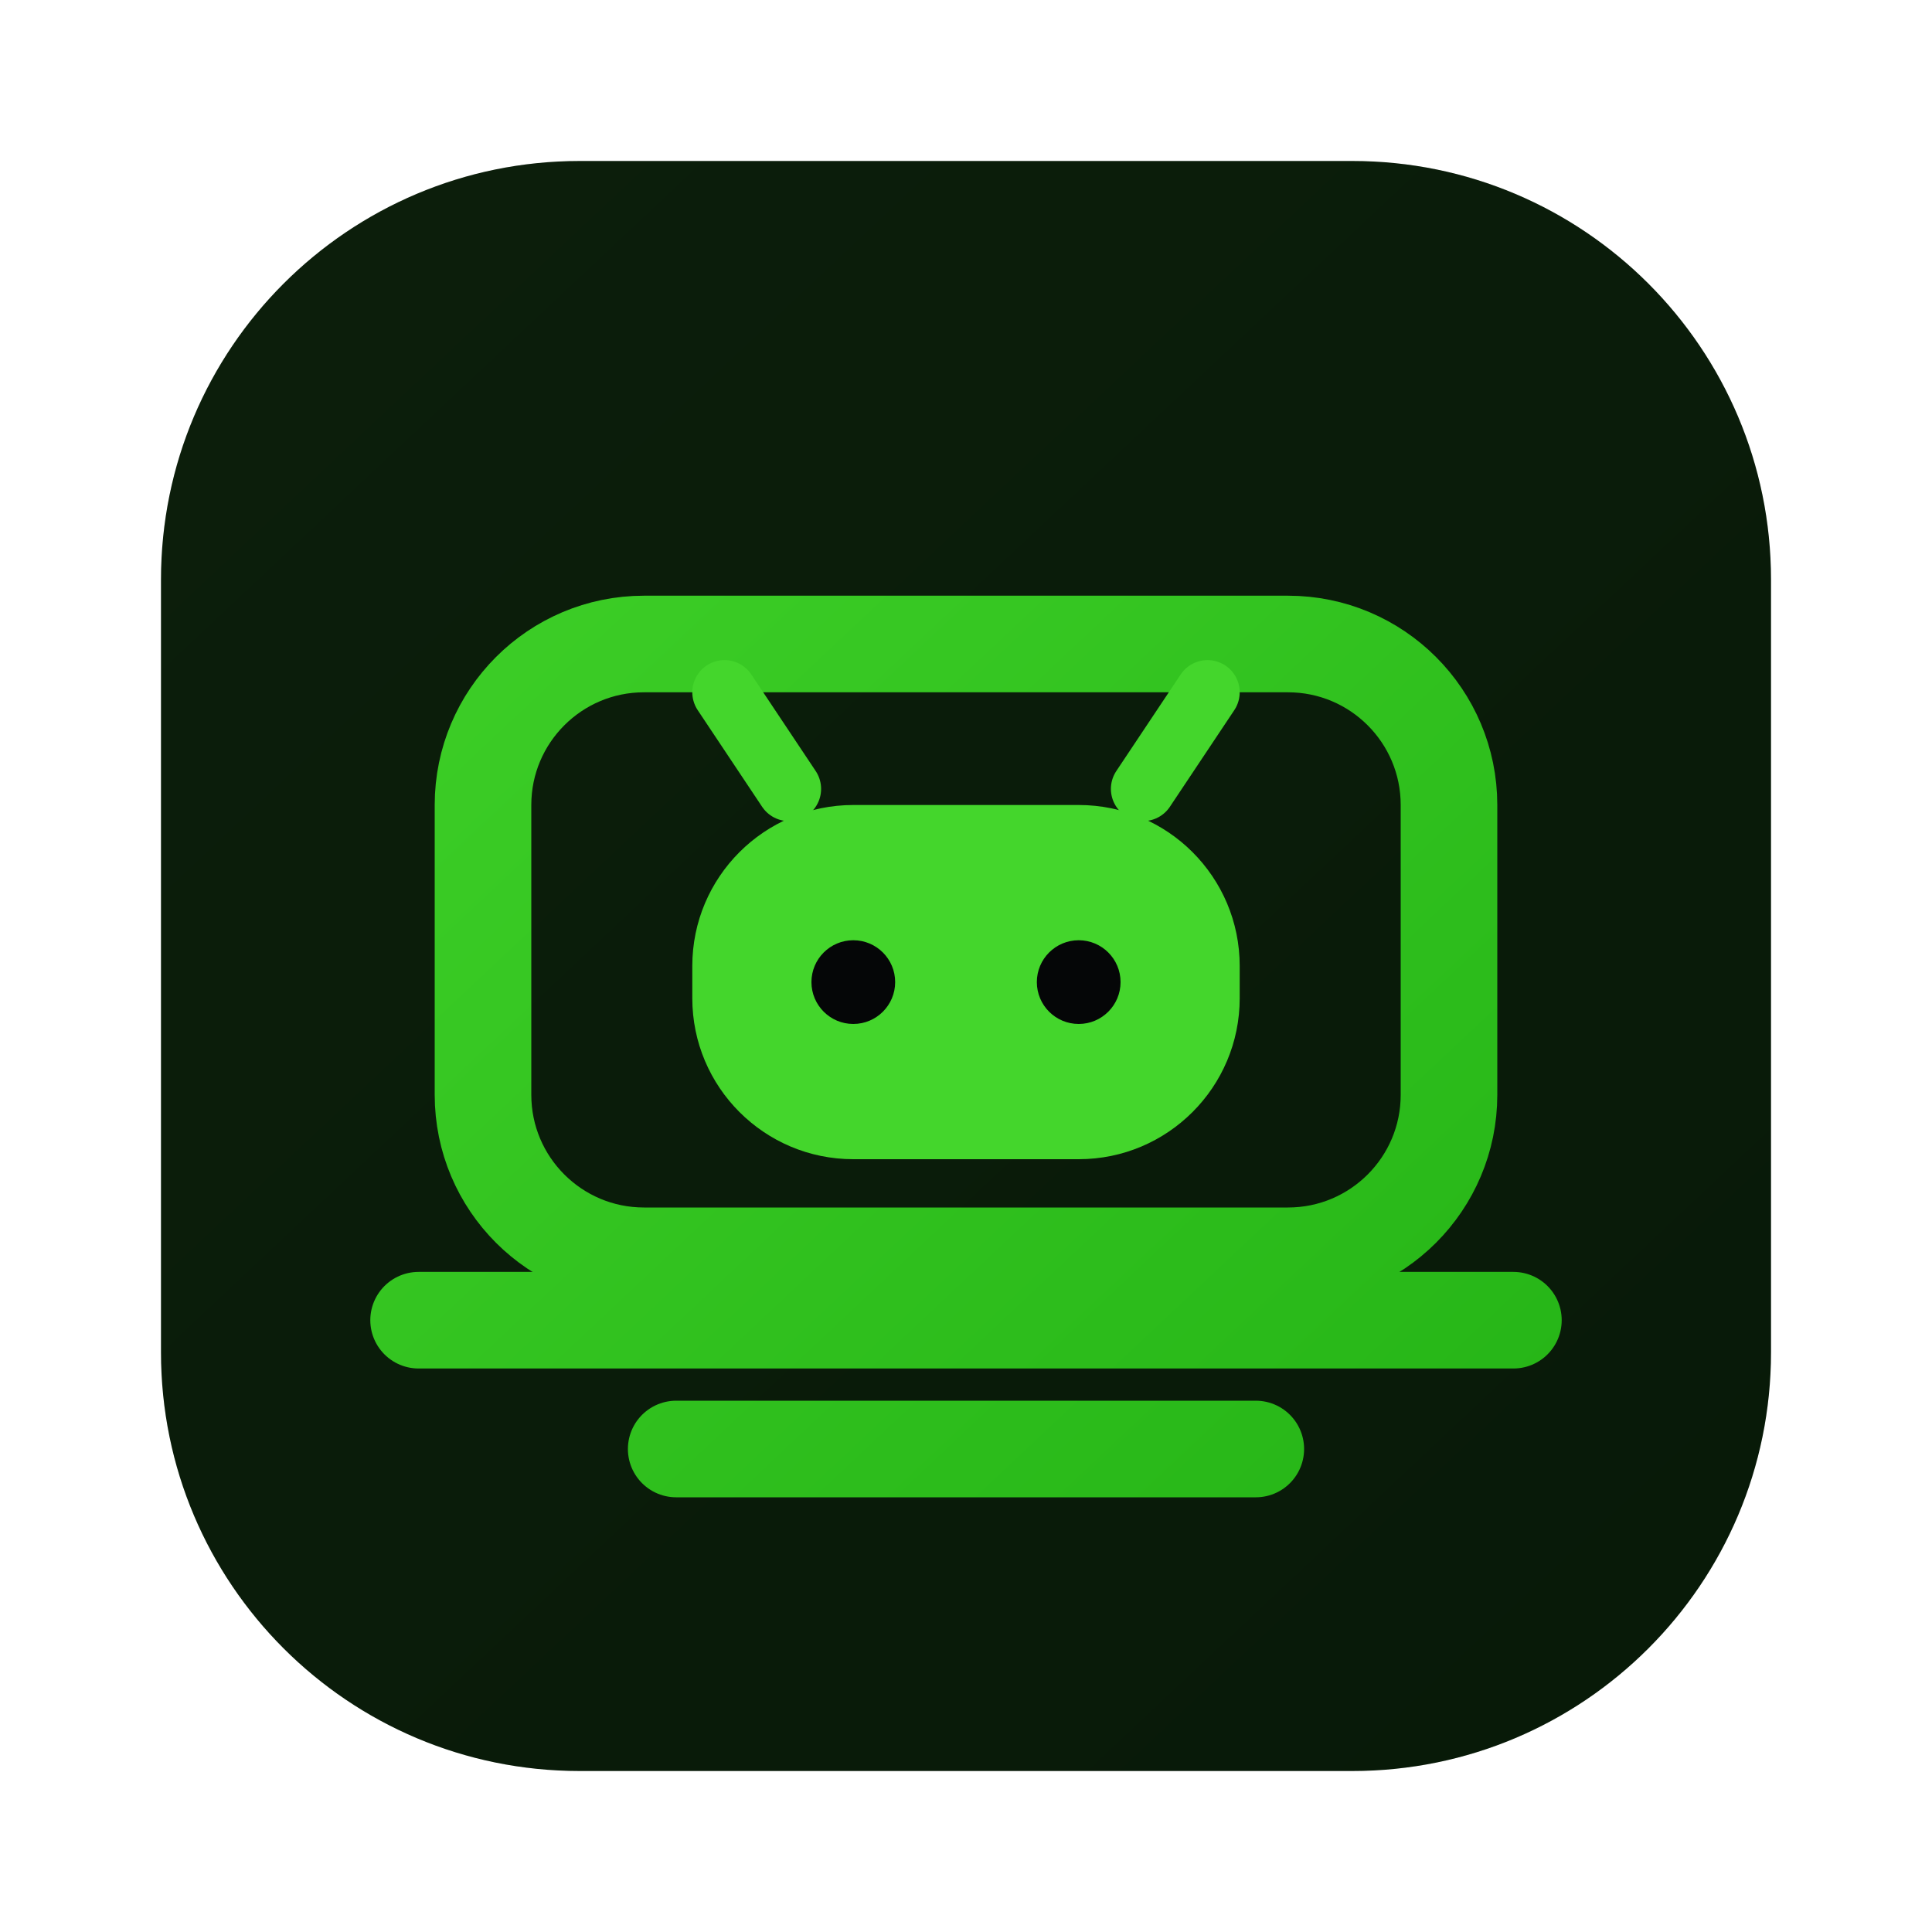
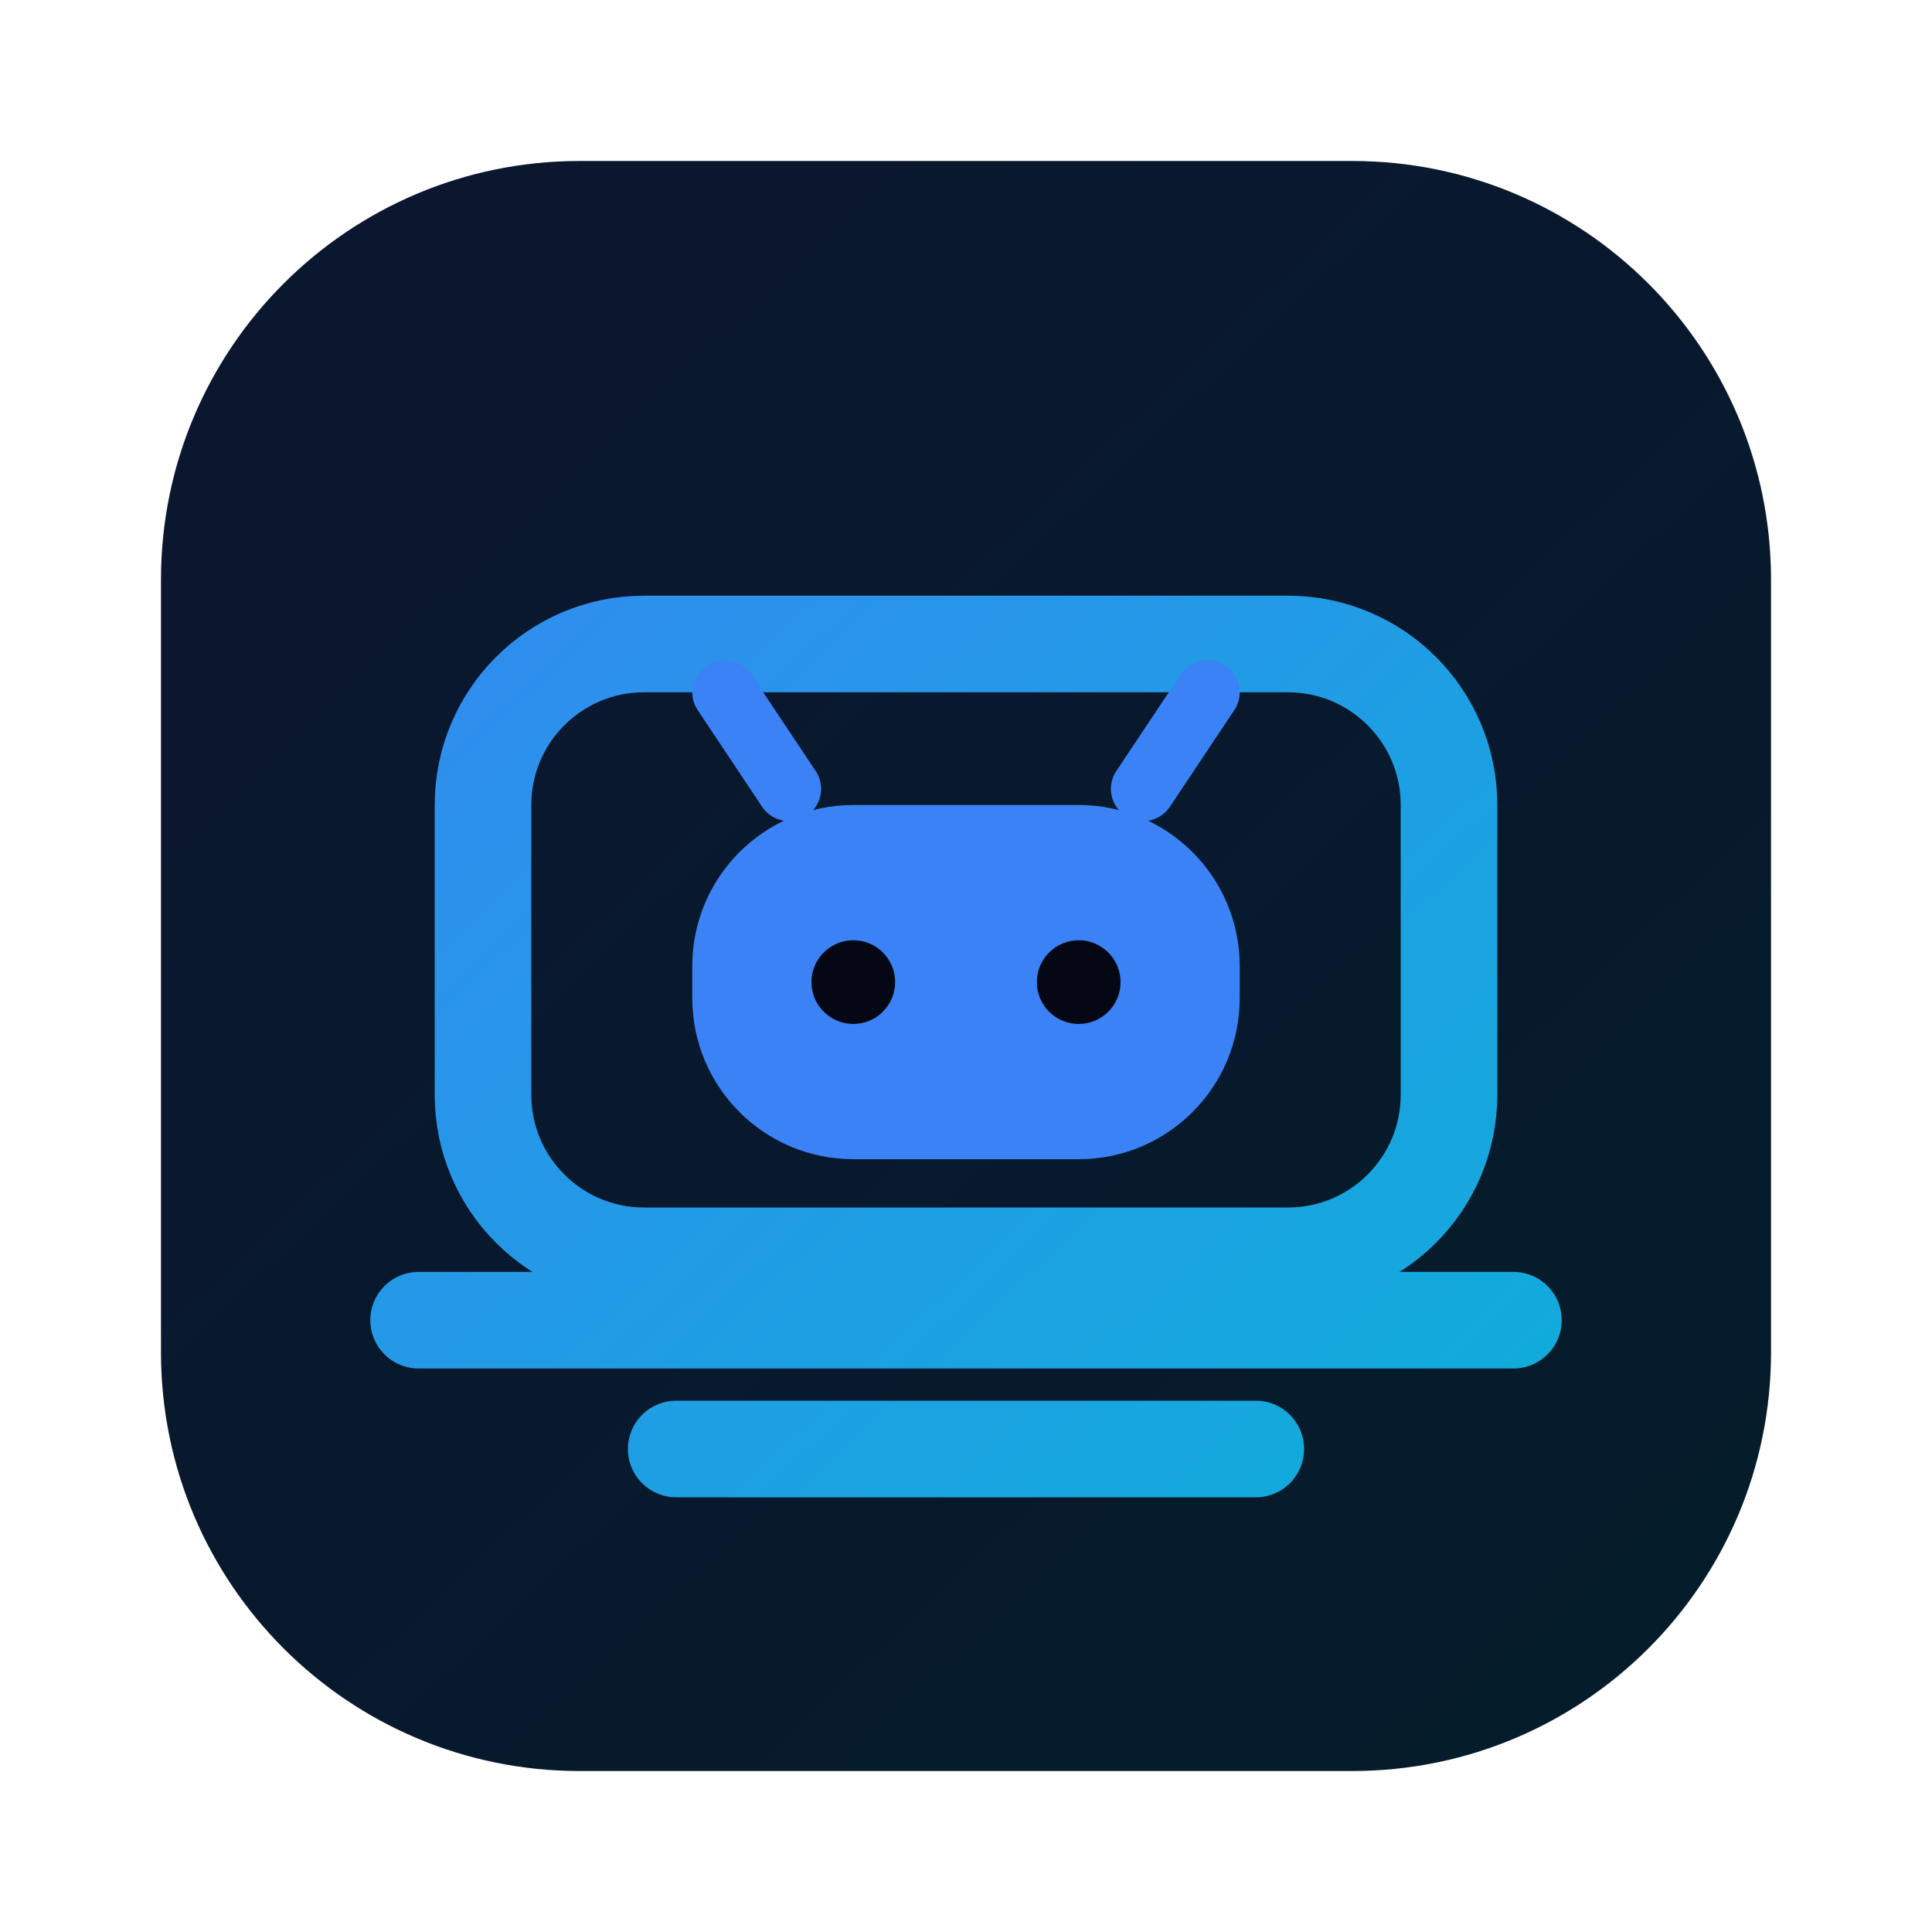
<svg xmlns="http://www.w3.org/2000/svg" width="120" height="120" viewBox="0 0 120 120" fill="none">
  <defs>
    <linearGradient id="g" x1="14" y1="12" x2="108" y2="112" gradientUnits="userSpaceOnUse">
-       <stop stop-color="#44D62C" />
-       <stop offset="1" stop-color="#1FAE12" />
+       <stop stop-color="#3B82F6" />
+       <stop offset="1" stop-color="#06B6D4" />
    </linearGradient>
  </defs>
-   <rect x="10" y="10" width="100" height="100" rx="26" fill="#050607" />
+   <rect x="10" y="10" width="100" height="100" rx="26" fill="#050814" />
  <rect x="10" y="10" width="100" height="100" rx="26" fill="url(#g)" opacity="0.12" />
  <rect x="30" y="40" width="60" height="38" rx="10" stroke="url(#g)" stroke-width="6" />
  <path d="M26 82H94" stroke="url(#g)" stroke-width="6" stroke-linecap="round" />
  <path d="M42 90H78" stroke="url(#g)" stroke-width="6" stroke-linecap="round" />
-   <g id="androidHead" fill="#44D62C" stroke="none">
-     <path d="M49 49 L45 43" stroke="#44D62C" stroke-width="4" stroke-linecap="round" />
-     <path d="M71 49 L75 43" stroke="#44D62C" stroke-width="4" stroke-linecap="round" />
-     <rect x="43" y="50" width="34" height="22" rx="10" fill="#44D62C" />
-     <circle cx="53" cy="61" r="2.6" fill="#050607" />
-     <circle cx="67" cy="61" r="2.6" fill="#050607" />
+   <g id="androidHead" fill="#3B82F6" stroke="none">
+     <path d="M49 49 L45 43" stroke="#3B82F6" stroke-width="4" stroke-linecap="round" />
+     <path d="M71 49 L75 43" stroke="#3B82F6" stroke-width="4" stroke-linecap="round" />
+     <rect x="43" y="50" width="34" height="22" rx="10" fill="#3B82F6" />
+     <circle cx="53" cy="61" r="2.6" fill="#050814" />
+     <circle cx="67" cy="61" r="2.6" fill="#050814" />
  </g>
</svg>
